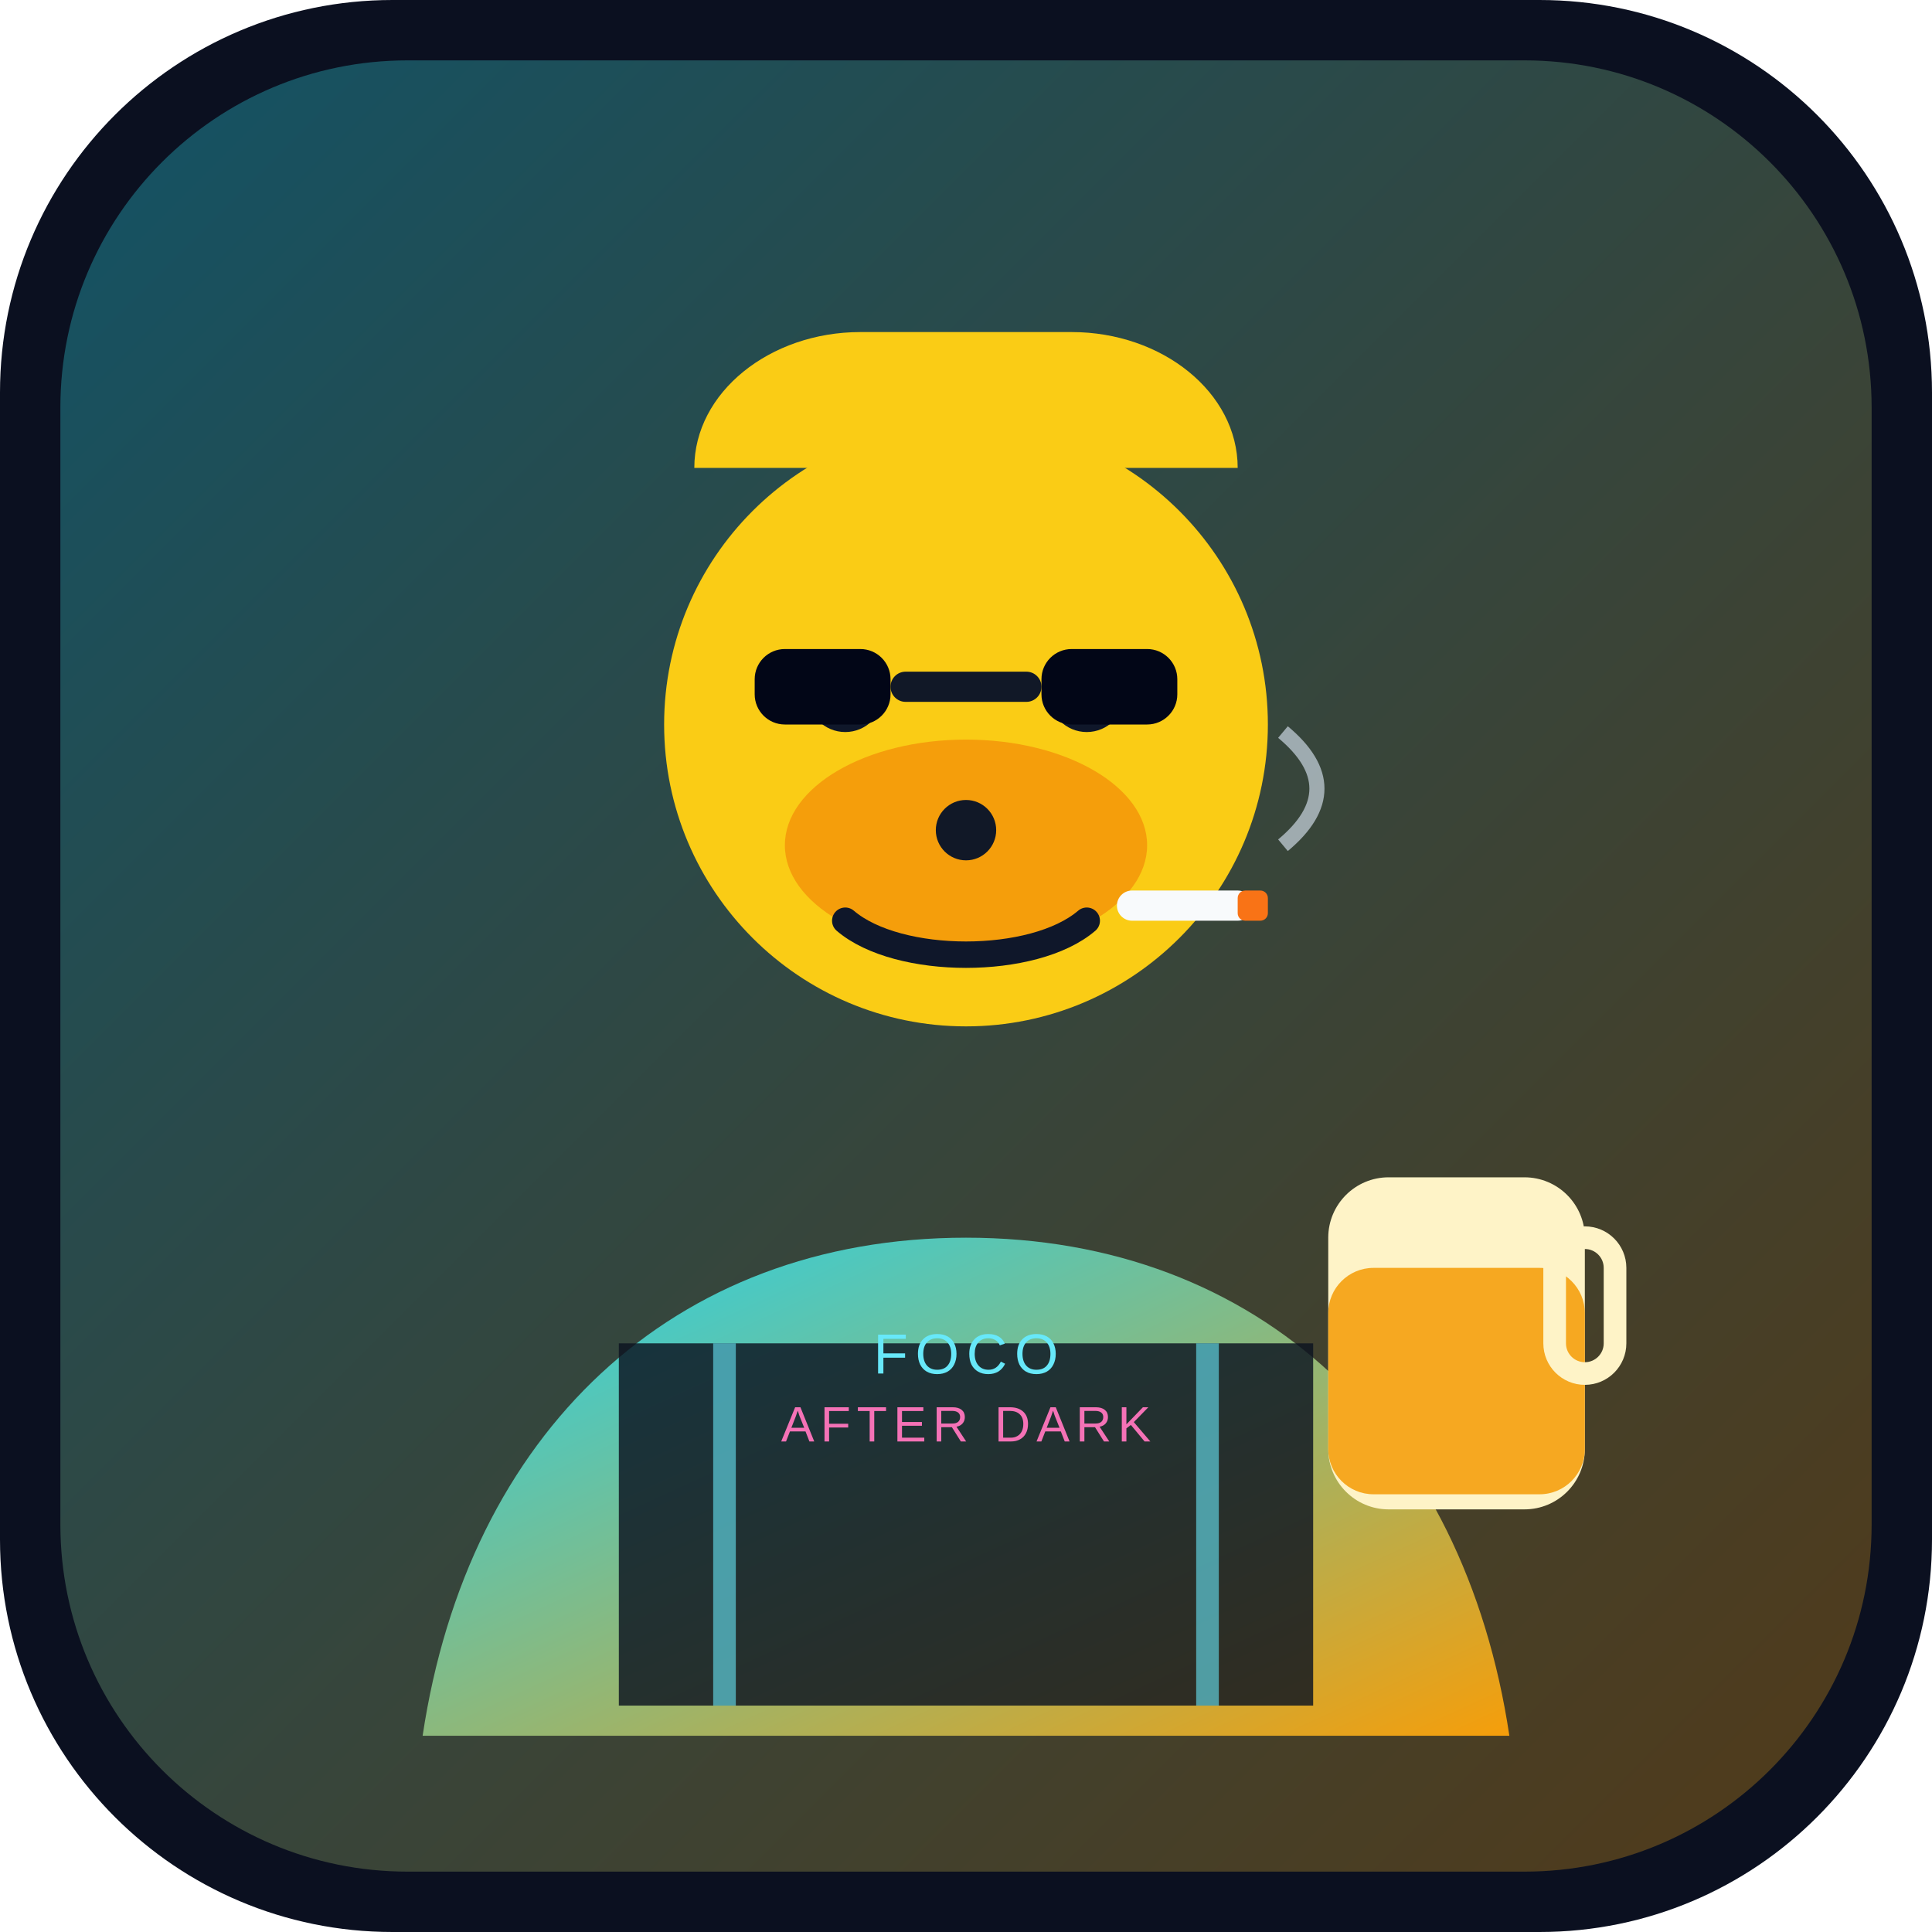
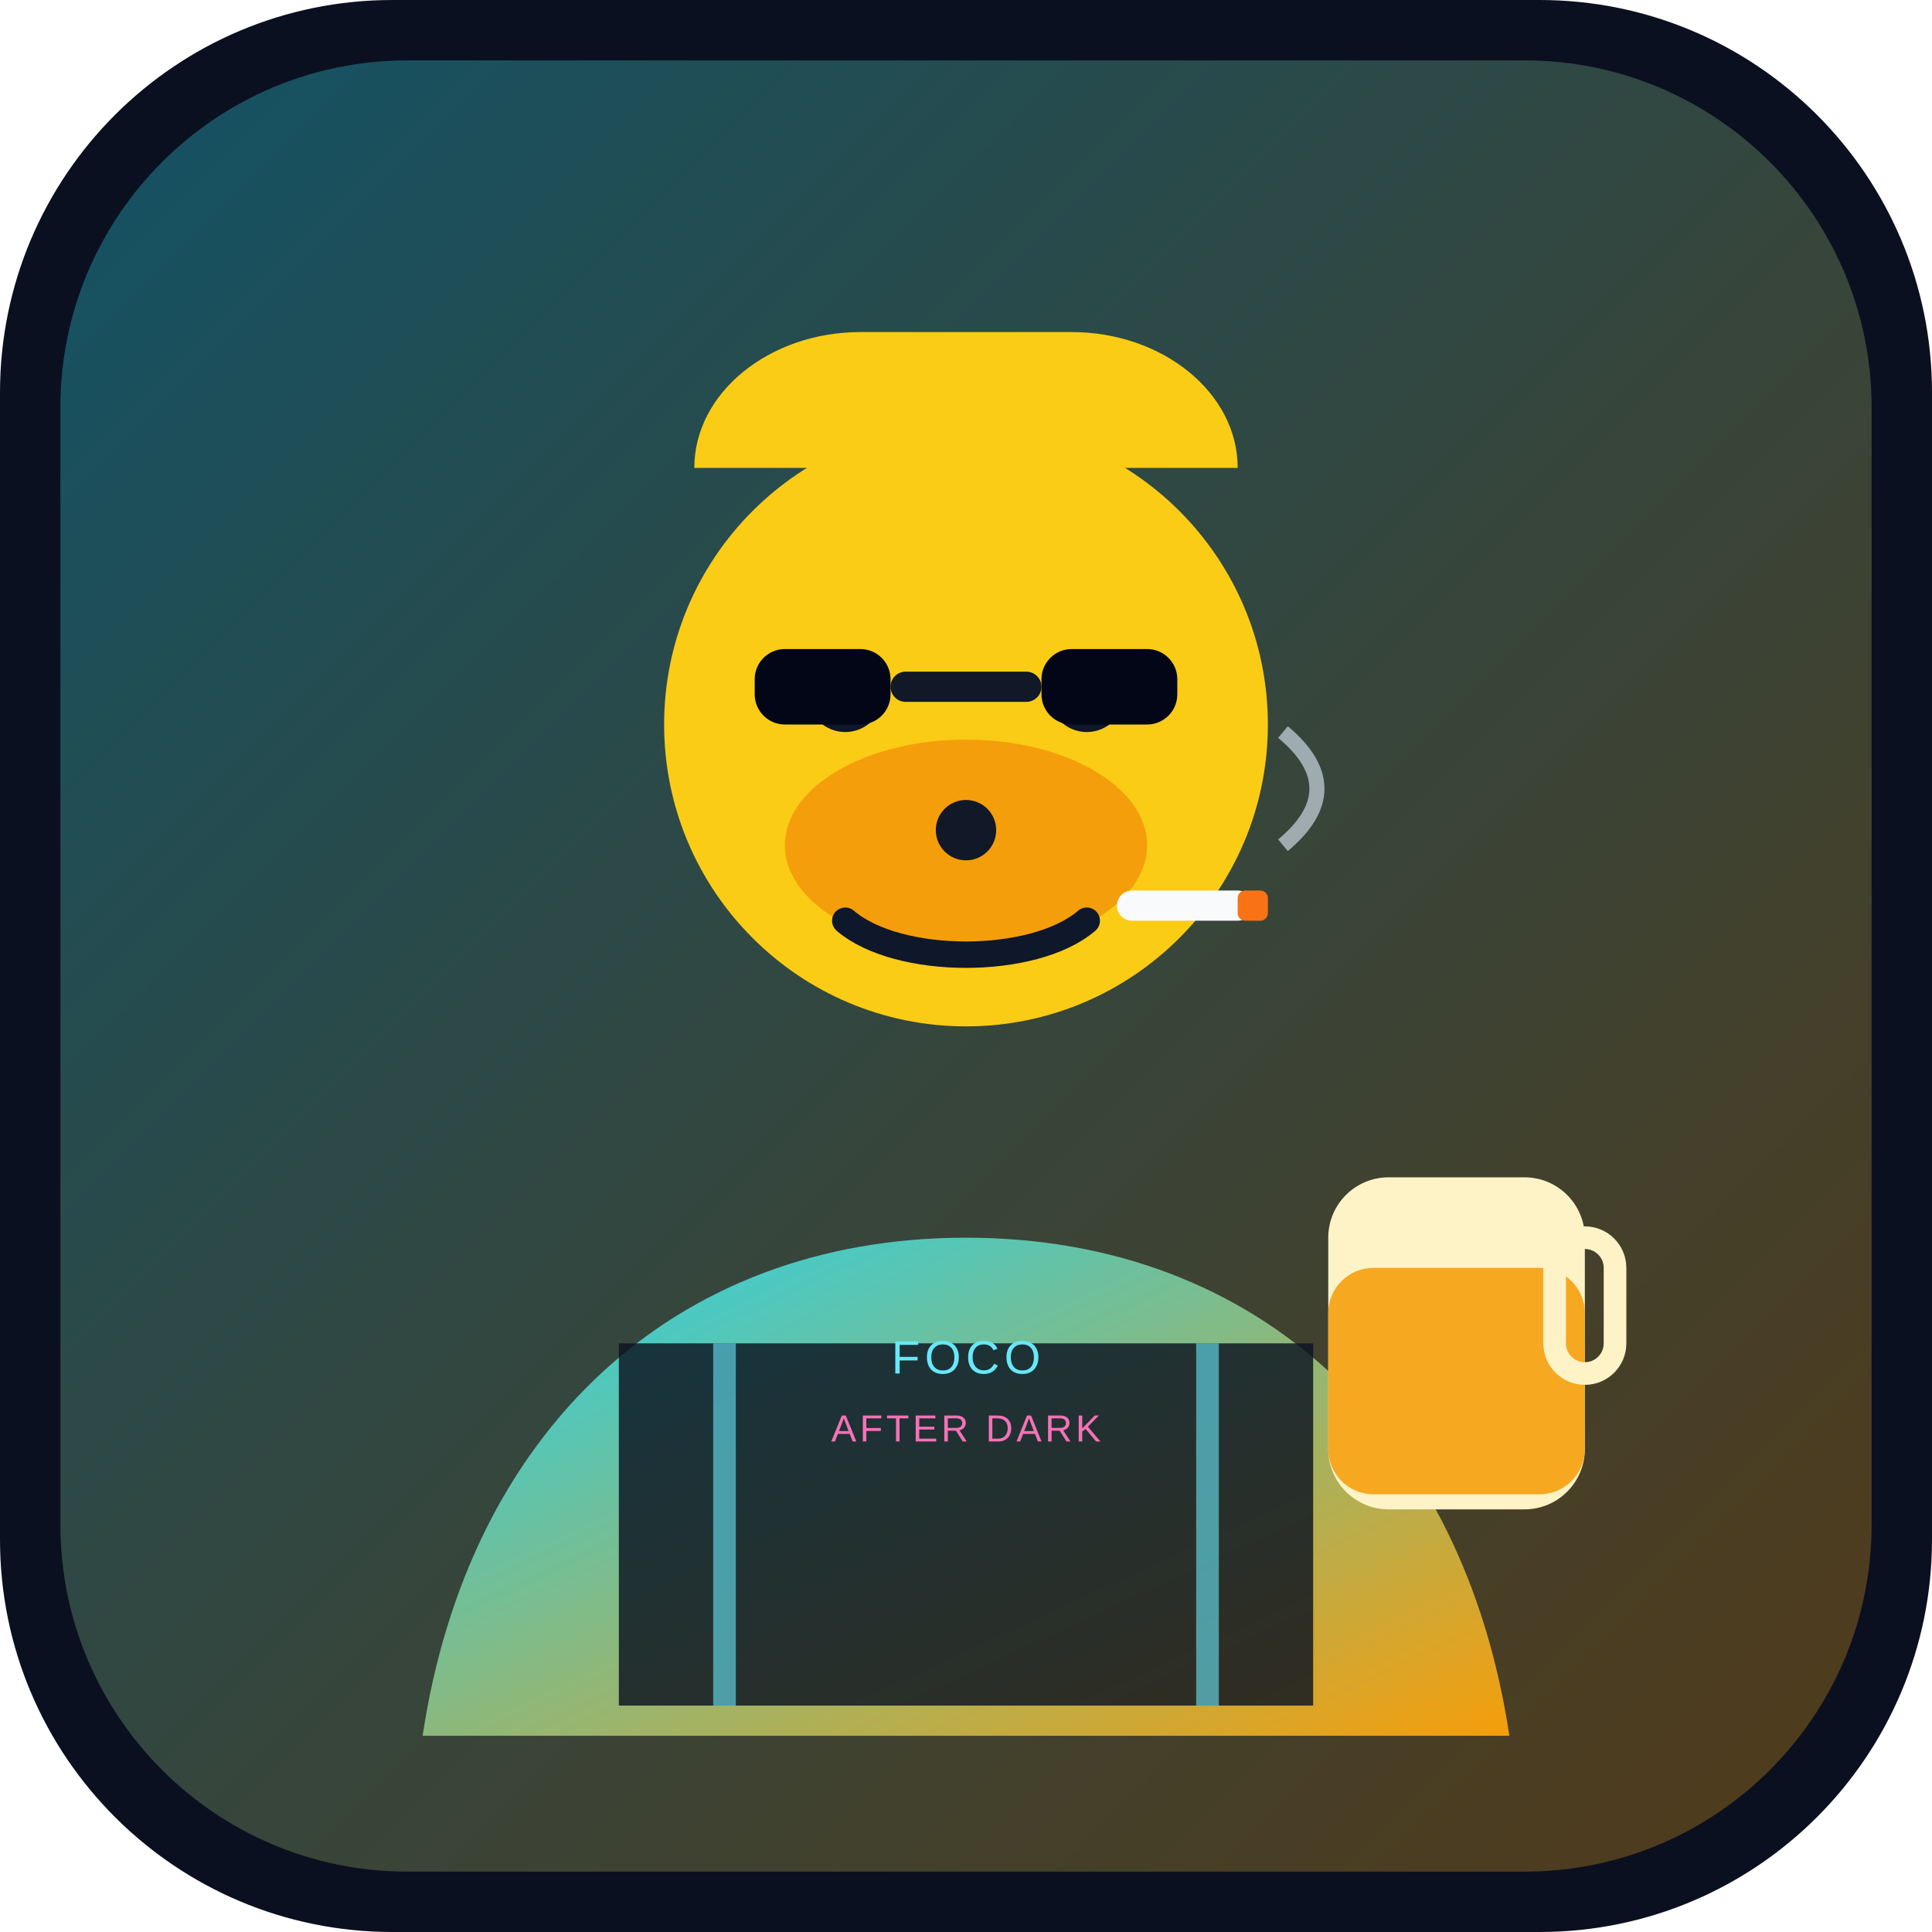
<svg xmlns="http://www.w3.org/2000/svg" viewBox="0 0 256 256" role="img" aria-label="Drunk Duck">
  <defs>
    <linearGradient id="bg" x1="0" y1="0" x2="1" y2="1">
      <stop offset="0%" stop-color="#22d3ee" stop-opacity="0.34" />
      <stop offset="100%" stop-color="#f59e0b" stop-opacity="0.30" />
    </linearGradient>
    <linearGradient id="shirt" x1="0" y1="0" x2="1" y2="1">
      <stop offset="0%" stop-color="#22d3ee" />
      <stop offset="100%" stop-color="#f59e0b" />
    </linearGradient>
  </defs>
  <rect width="256" height="256" rx="52" fill="#0b1020" />
  <rect x="8" y="8" width="240" height="240" rx="46" fill="url(#bg)" />
  <path d="M92 62c0-10 10-18 22-18h28c12 0 22 8 22 18" fill="#facc15" />
  <circle cx="128" cy="96" r="40" fill="#facc15" />
  <ellipse cx="128" cy="112" rx="24" ry="14" fill="#f59e0b" />
  <circle cx="112" cy="92" r="5" fill="#0f172a" />
  <circle cx="144" cy="92" r="5" fill="#0f172a" />
  <rect x="100" y="86" width="18" height="10" rx="4" fill="#020617" />
  <rect x="138" y="86" width="18" height="10" rx="4" fill="#020617" />
  <rect x="118" y="89" width="20" height="4" rx="2" fill="#111827" />
  <circle cx="128" cy="110" r="4" fill="#111827" />
  <path d="M112 122c7 6 25 6 32 0" fill="none" stroke="#0f172a" stroke-width="3.5" stroke-linecap="round" />
  <rect x="148" y="118" width="18" height="4" rx="2" fill="#f8fafc" />
  <rect x="164" y="118" width="4" height="4" rx="1" fill="#f97316" />
  <path d="M170 112c6-5 6-10 0-15" fill="none" stroke="#cbd5e1" stroke-width="2" opacity="0.7" />
  <path d="M56 230c6-40 33-66 72-66s66 26 72 66" fill="url(#shirt)" />
  <path d="M82 178h92v48H82z" fill="#0b1220" opacity="0.82" />
  <path d="M96 178v48M160 178v48" stroke="#67e8f9" stroke-width="3" opacity="0.6" />
-   <text x="128" y="182" text-anchor="middle" font-family="Arial, sans-serif" font-size="7.5" fill="#67e8f9" letter-spacing="0.95">FOCO</text>
-   <text x="128" y="191" text-anchor="middle" font-family="Arial, sans-serif" font-size="6.6" fill="#f472b6" letter-spacing="0.8">AFTER DARK</text>
+   <text x="128" y="182" text-anchor="middle" font-family="Arial, sans-serif" font-size="6.2" fill="#67e8f9" letter-spacing="0.62">FOCO</text>
+   <text x="128" y="191" text-anchor="middle" font-family="Arial, sans-serif" font-size="5.0" fill="#f472b6" letter-spacing="0.45">AFTER DARK</text>
  <rect x="176" y="156" width="34" height="44" rx="8" fill="#fef3c7" />
  <rect x="176" y="168" width="34" height="30" rx="6" fill="#f59e0b" opacity="0.88" />
  <rect x="206" y="164" width="8" height="18" rx="4" fill="none" stroke="#fef3c7" stroke-width="3" />
</svg>
